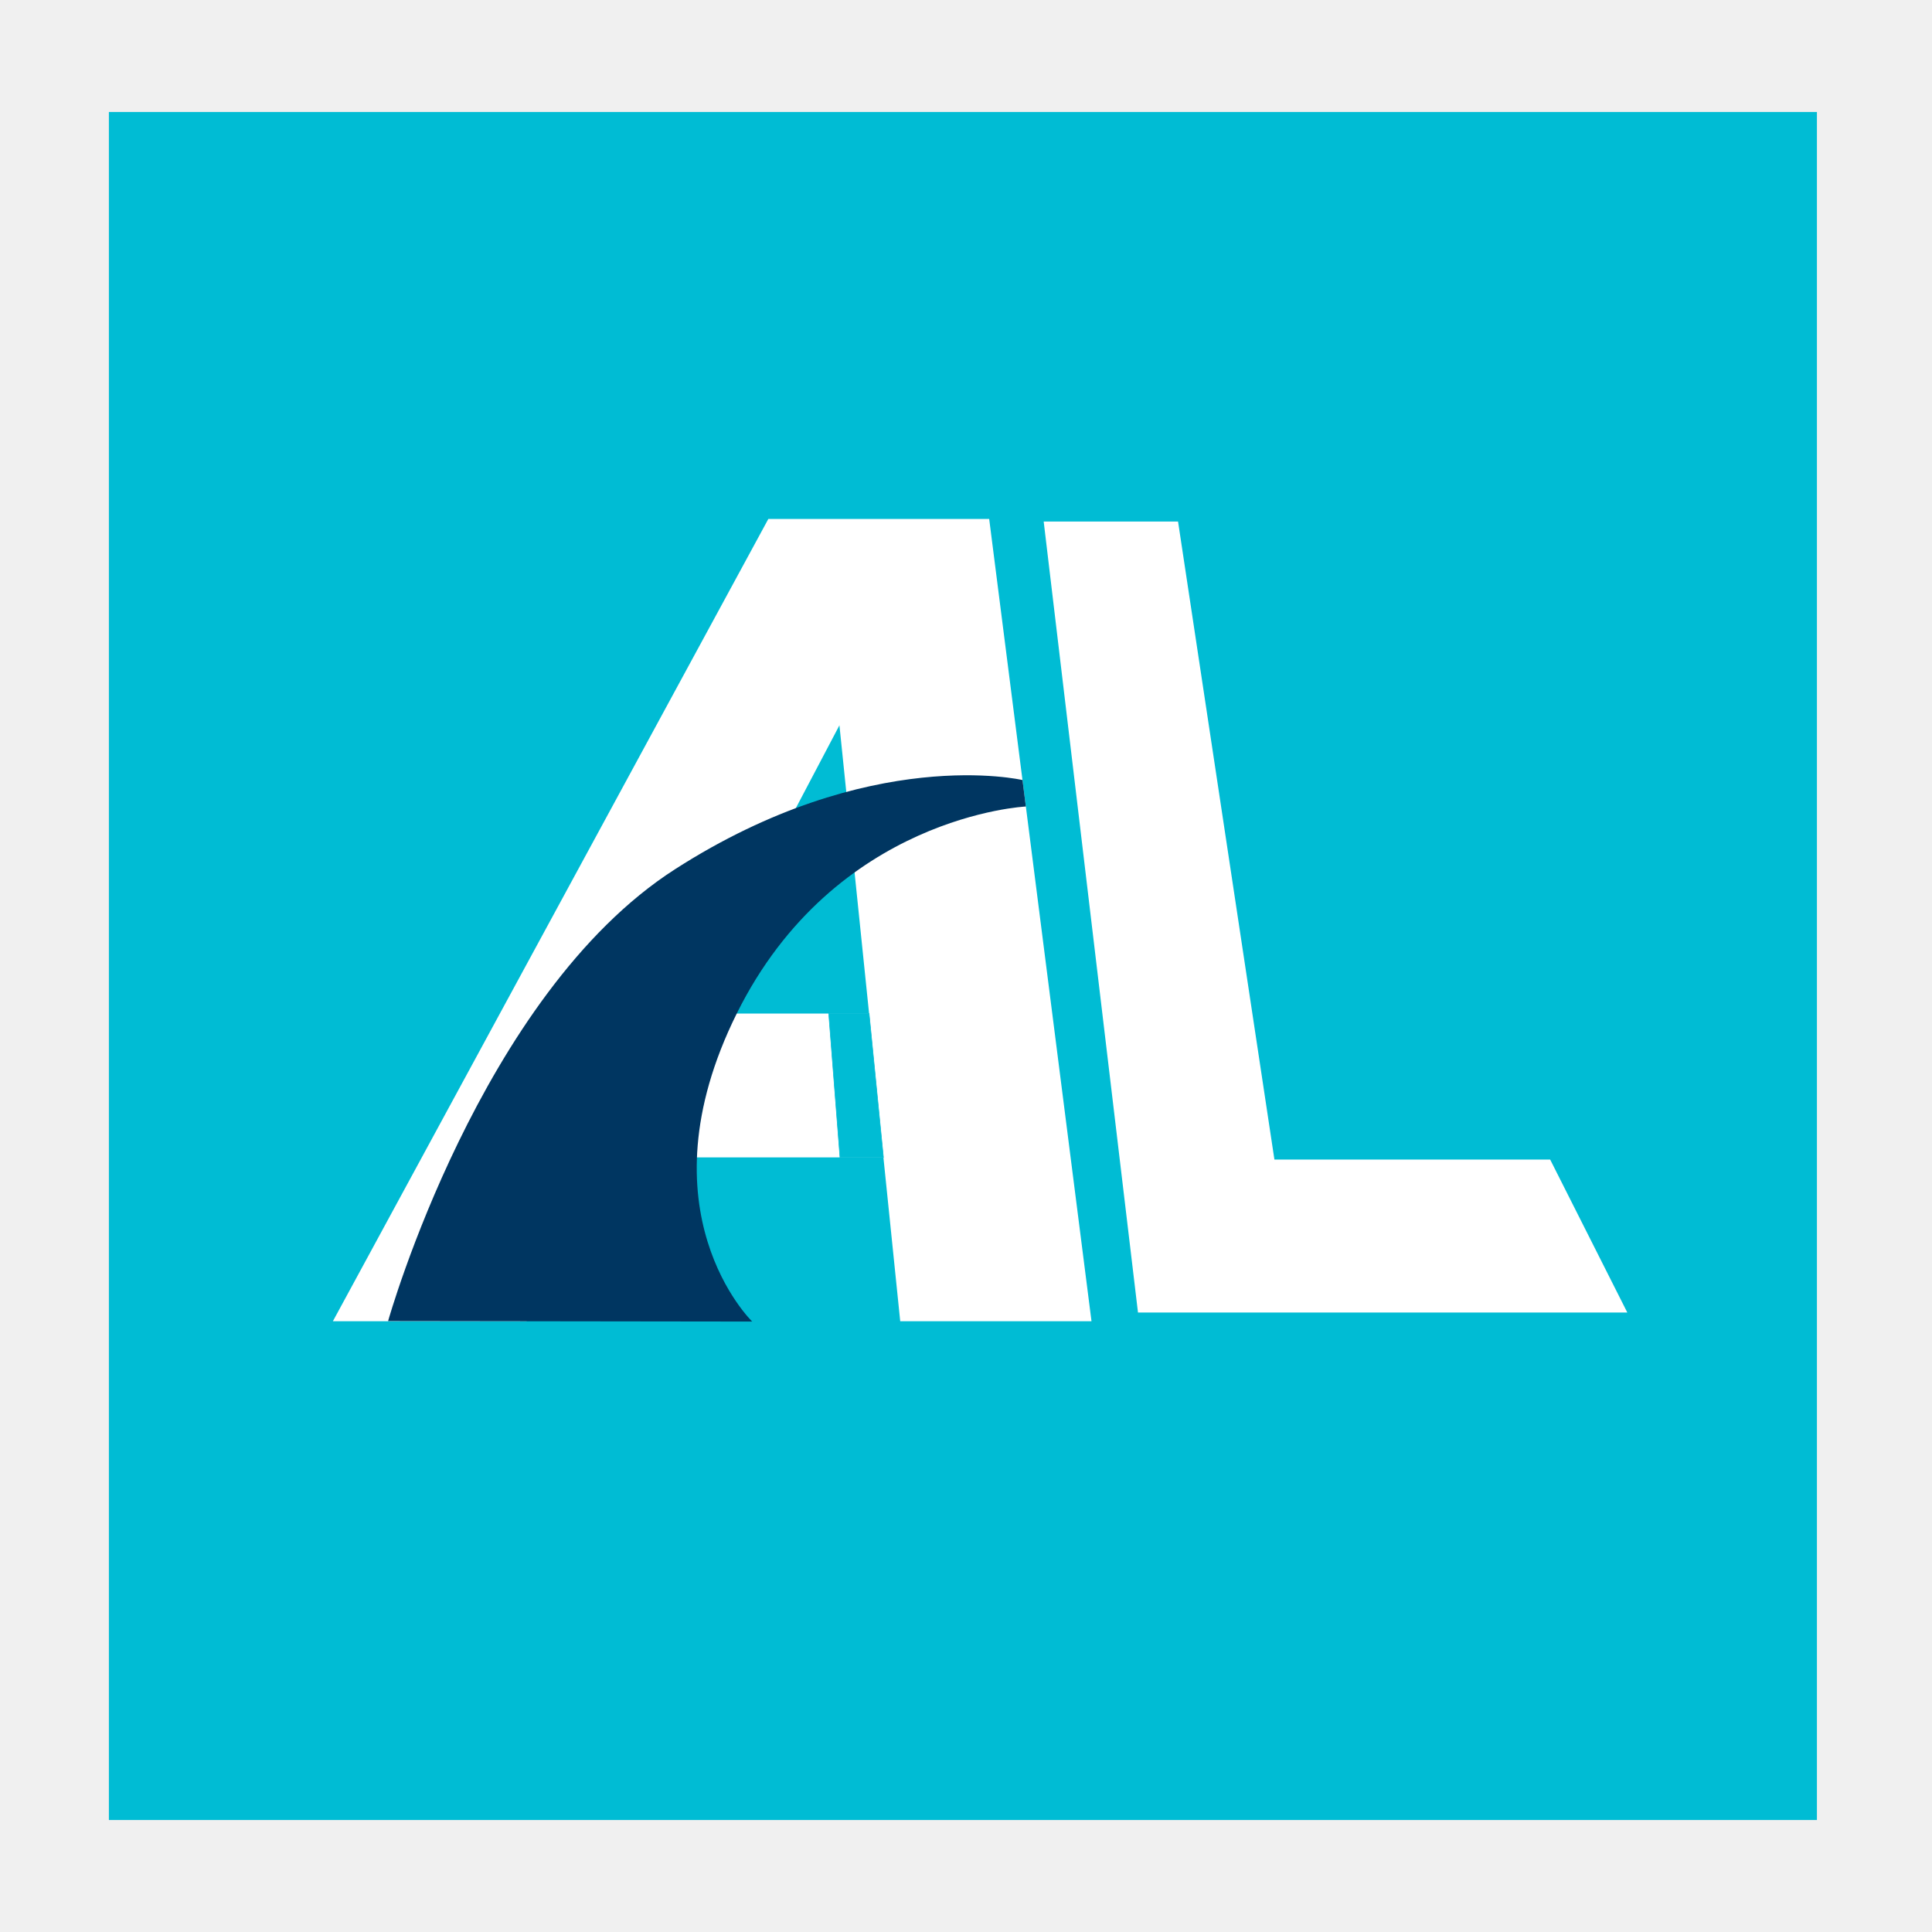
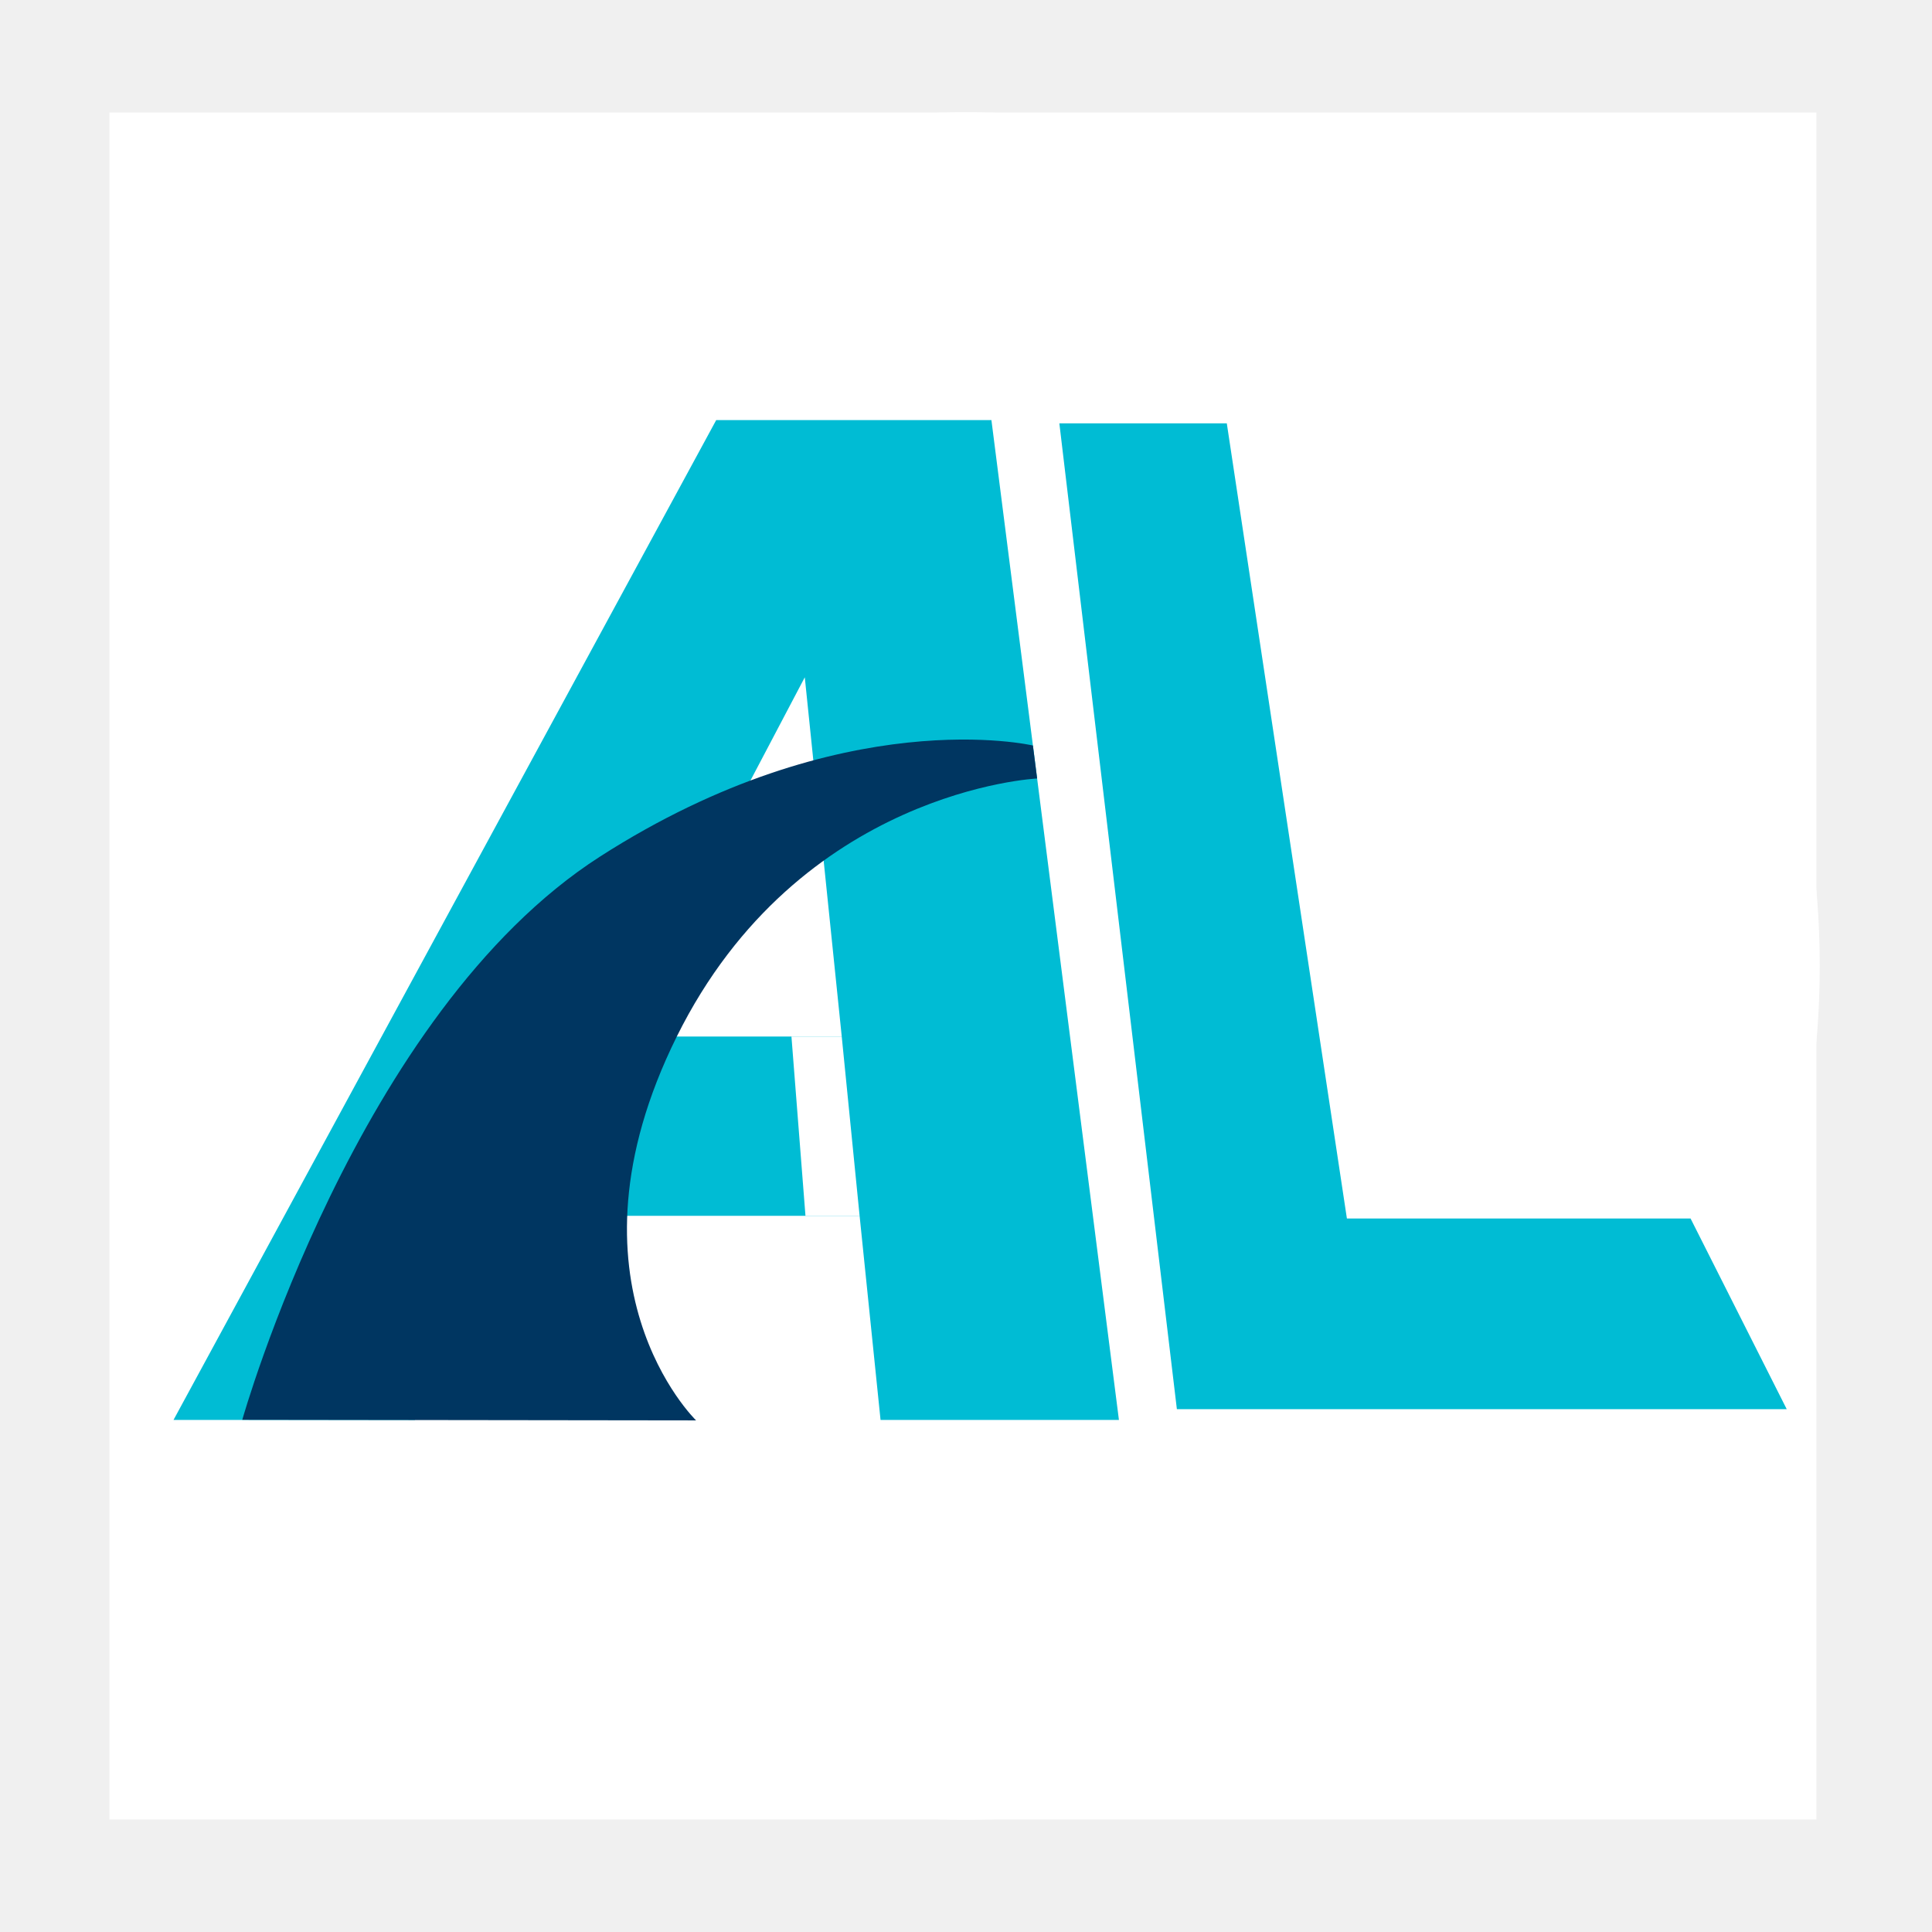
<svg xmlns="http://www.w3.org/2000/svg" width="4.5in" height="4.5in" viewBox="0 0 432 432" version="1.1" id="svg1">
  <defs id="defs1">
    <rect x="167.366" y="192.604" width="213.857" height="208.543" id="rect1" />
  </defs>
-   <rect style="display:inline;fill:#00bcd4;stroke:#00bcd4;stroke-width:0.244" id="rect2" width="381.675" height="381.675" x="24.47" y="25.162" />
+   <ellipse style="display:inline;fill:#ffffff;fill-opacity:1;stroke:none;stroke-width:2.21;stroke-linecap:round;stroke-linejoin:round" id="path1" cx="216" cy="216" rx="190.895" ry="190.895" />
+   <rect style="display:inline;fill:#ffffff;stroke:none;stroke-width:0.288;stroke-dasharray:none" id="rect2" width="381.675" height="381.675" x="24.47" y="25.162" />
  <g id="layer1">
-     <ellipse style="display:none;fill:#00add4;fill-opacity:1;stroke:none;stroke-width:2.21;stroke-linecap:round;stroke-linejoin:round" id="path1" cx="216" cy="216" rx="190.895" ry="190.895" />
-     <path d="m 244.062,295.426 h -42.77 l -3.758,-36.625 h -60.563 l -19.23,36.625 -43.306,0 97.369,-179.388 49.38,0 z m -49.732,-68.792 -6.631,-64.454 -33.928,64.454 z" id="text1" style="font-style:italic;font-weight:bold;font-size:96px;line-height:0.1;font-family:Verdana;-inkscape-font-specification:'Verdana, Bold Italic';letter-spacing:0px;word-spacing:0px;white-space:pre;fill:#ffffff;stroke-width:2.363;stroke-linecap:round;stroke-linejoin:round" aria-label="A" />
-     <path d="M 320.071,254.733 H 194.009 l 35.467,-153.518 34.613,0 -23.375,123.825 h 71.037 z" id="text2" style="font-style:italic;font-weight:bold;font-size:211.152px;font-family:Verdana;-inkscape-font-specification:'Verdana, Bold Italic';fill:#ffffff;stroke-width:2.2" transform="matrix(0.8679515,0,0.3378724,1.152138,0,0)" aria-label="L" />
-     <path style="fill:#003661;fill-opacity:1;stroke:none;stroke-width:43.077" d="m 86.776,295.398 c 0,0 20.561,-73.045 64.149,-101.028 43.588,-27.983 77.705,-19.951 77.705,-19.951 l 0.755,5.919 c 0,0 -42.684,2.011 -64.651,46.297 -21.967,44.286 3.46,68.868 3.46,68.868 z" id="path9" />
-     <path style="fill:#00bcd4;fill-opacity:1;stroke:#00bcd4;stroke-width:0.133;stroke-dasharray:none;stroke-opacity:1" d="m 194.329,226.634 3.205,32.167 -9.712,0 -2.516,-32.167 z" id="path10" />
+     <g id="g1" transform="matrix(1.246283,0,0,1.246283,-53.9741,-50.67767)">
+       <path d="m 244.062,295.426 h -42.77 l -3.758,-36.625 h -60.563 l -19.23,36.625 H 74.436 L 171.805,116.038 h 49.38 z m -49.732,-68.792 -6.631,-64.454 -33.928,64.454 z" id="text1" style="font-style:italic;font-weight:bold;font-size:96px;line-height:0.1;font-family:Verdana;-inkscape-font-specification:'Verdana, Bold Italic';letter-spacing:0px;word-spacing:0px;white-space:pre;fill:#00bcd4;fill-opacity:1;stroke-width:2.363;stroke-linecap:round;stroke-linejoin:round" aria-label="A" />
+       <path d="M 320.071,254.733 H 194.009 l 35.467,-153.518 h 34.613 L 240.714,225.04 h 71.037 z" id="text2" style="font-style:italic;font-weight:bold;font-size:211.152px;font-family:Verdana;-inkscape-font-specification:'Verdana, Bold Italic';fill:#00bcd4;fill-opacity:1;stroke-width:2.2" transform="matrix(0.8679515,0,0.3378724,1.152138,0,0)" aria-label="L" />
+       <path style="fill:#003661;fill-opacity:1;stroke:none;stroke-width:43.077" d="m 86.776,295.398 c 0,0 20.561,-73.045 64.149,-101.028 43.588,-27.983 77.705,-19.951 77.705,-19.951 l 0.755,5.919 c 0,0 -42.684,2.011 -64.651,46.297 -21.967,44.286 3.46,68.868 3.46,68.868 z" id="path9" />
+       <path style="fill:#ffffff;fill-opacity:1;stroke:none;stroke-width:0.133;stroke-dasharray:none;stroke-opacity:1" d="m 194.329,226.634 3.205,32.167 h -9.712 l -2.516,-32.167 z" id="path10" />
+     </g>
  </g>
</svg>
